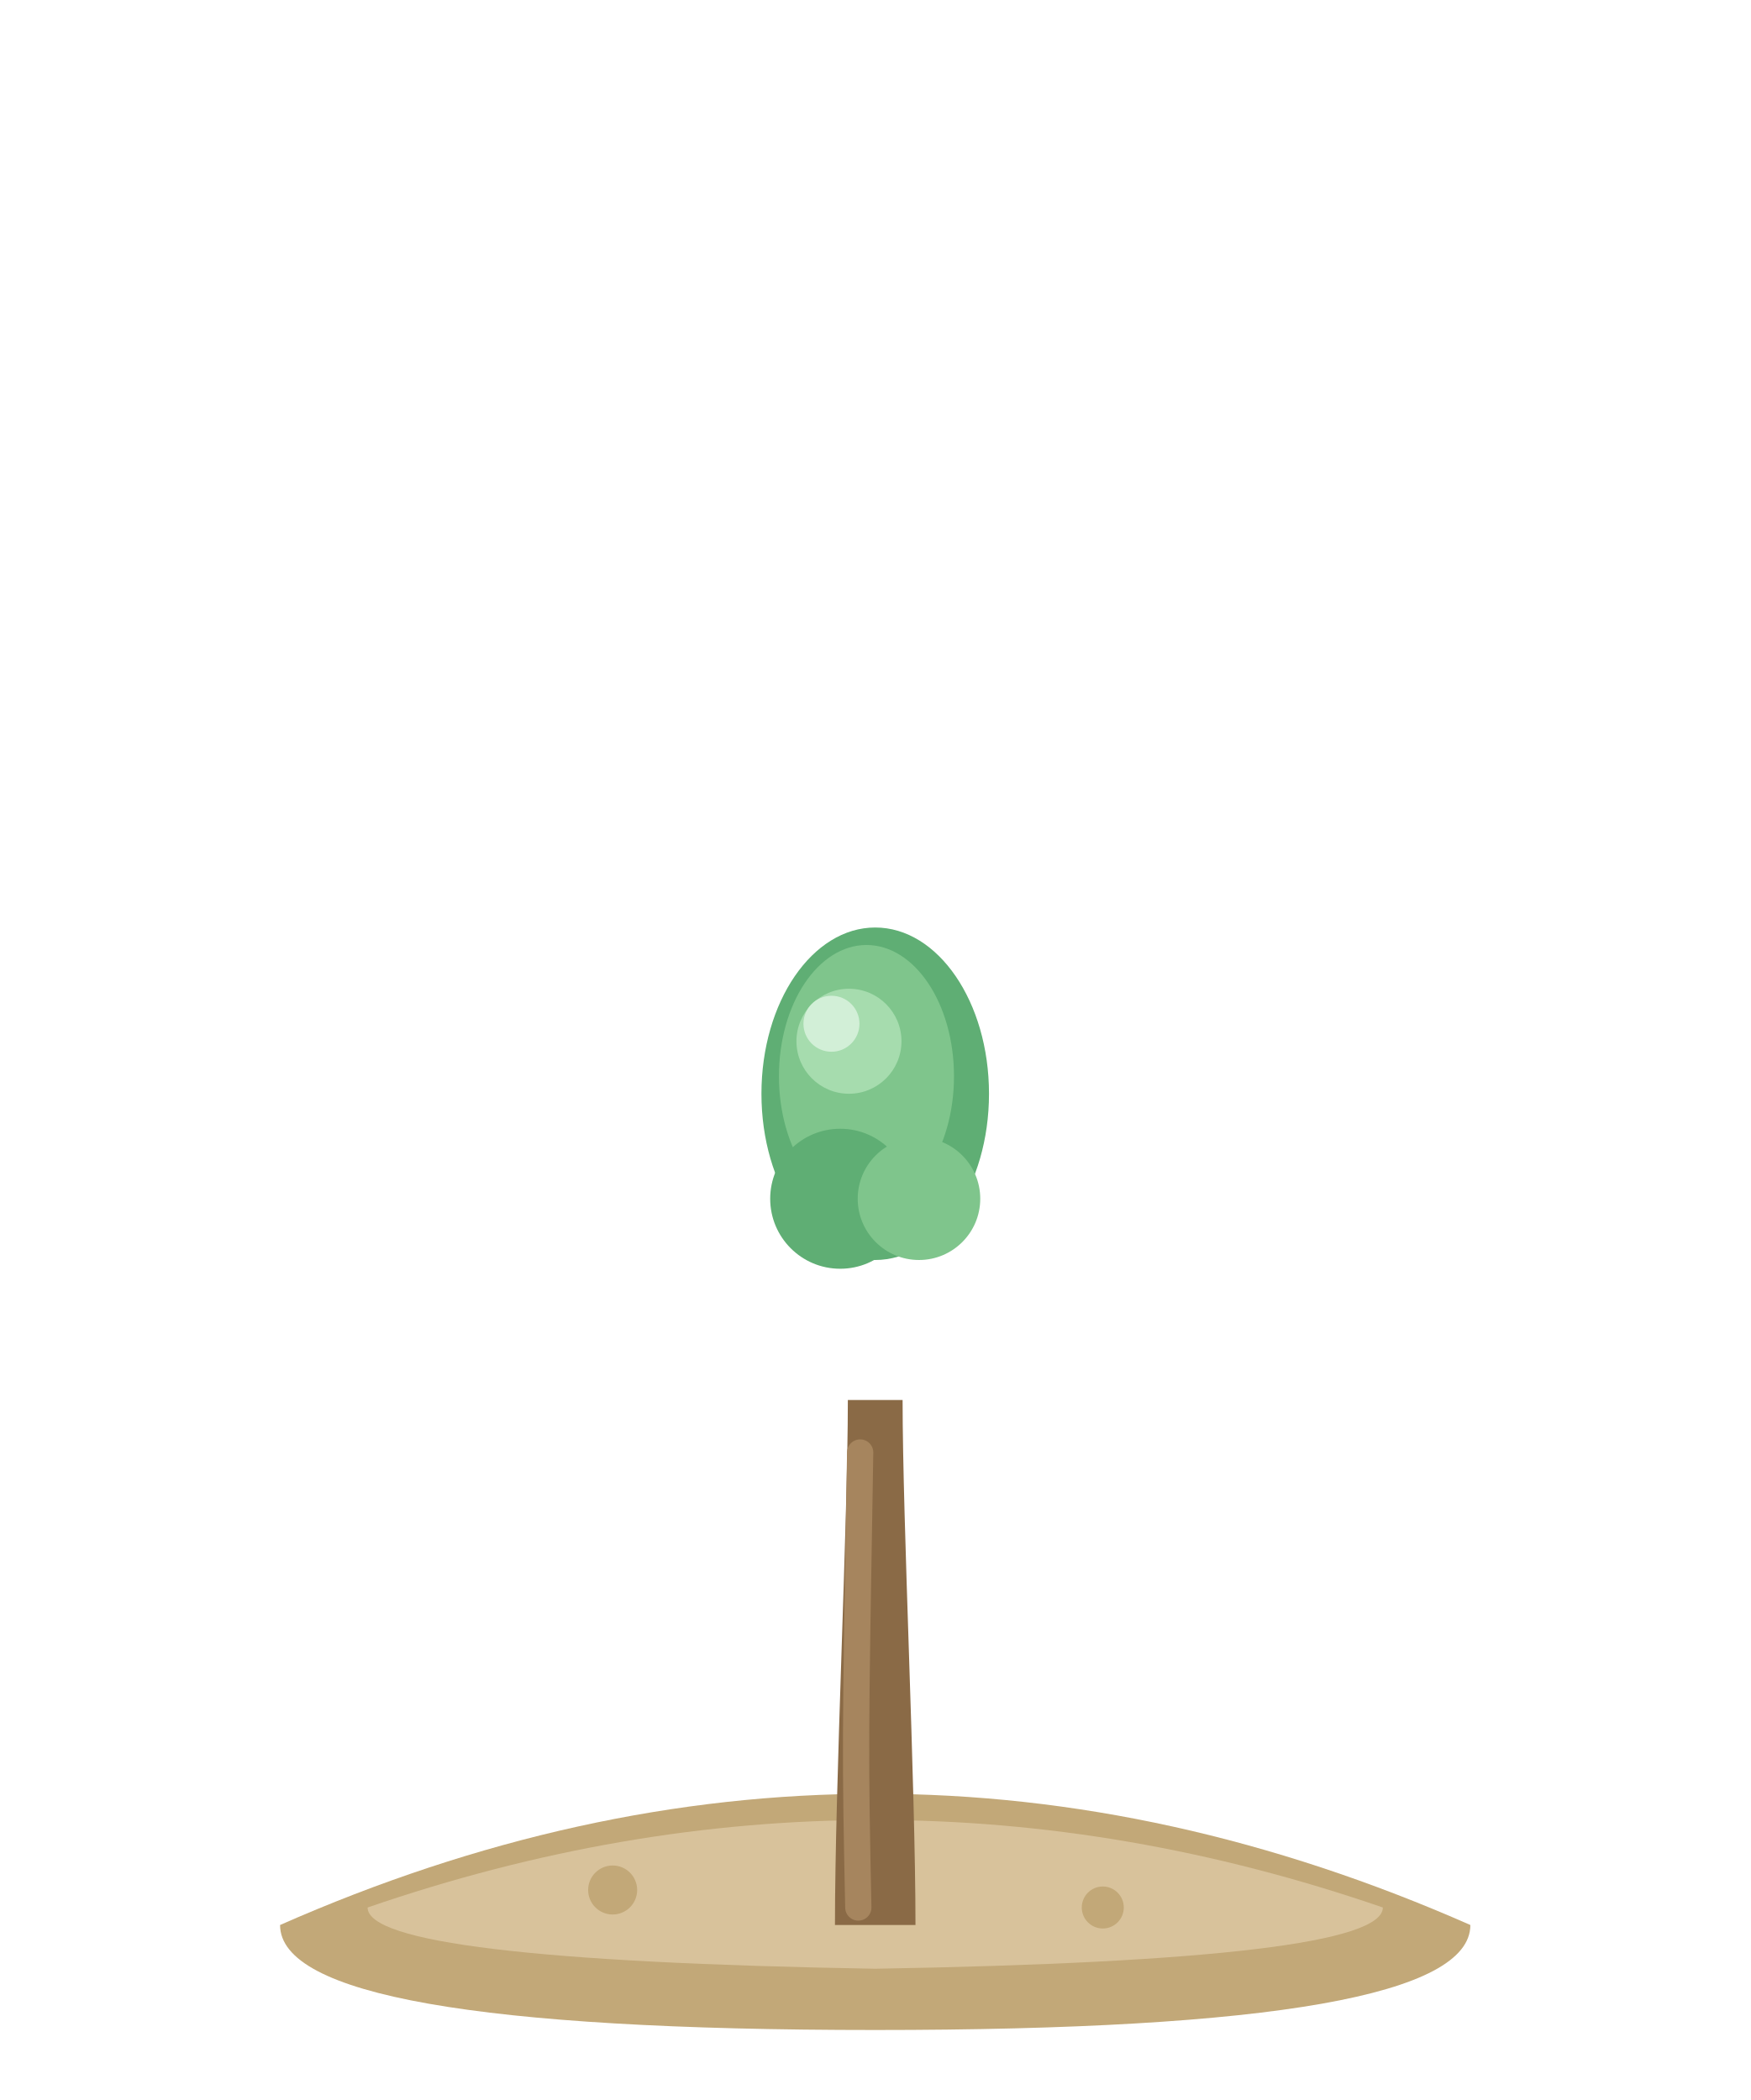
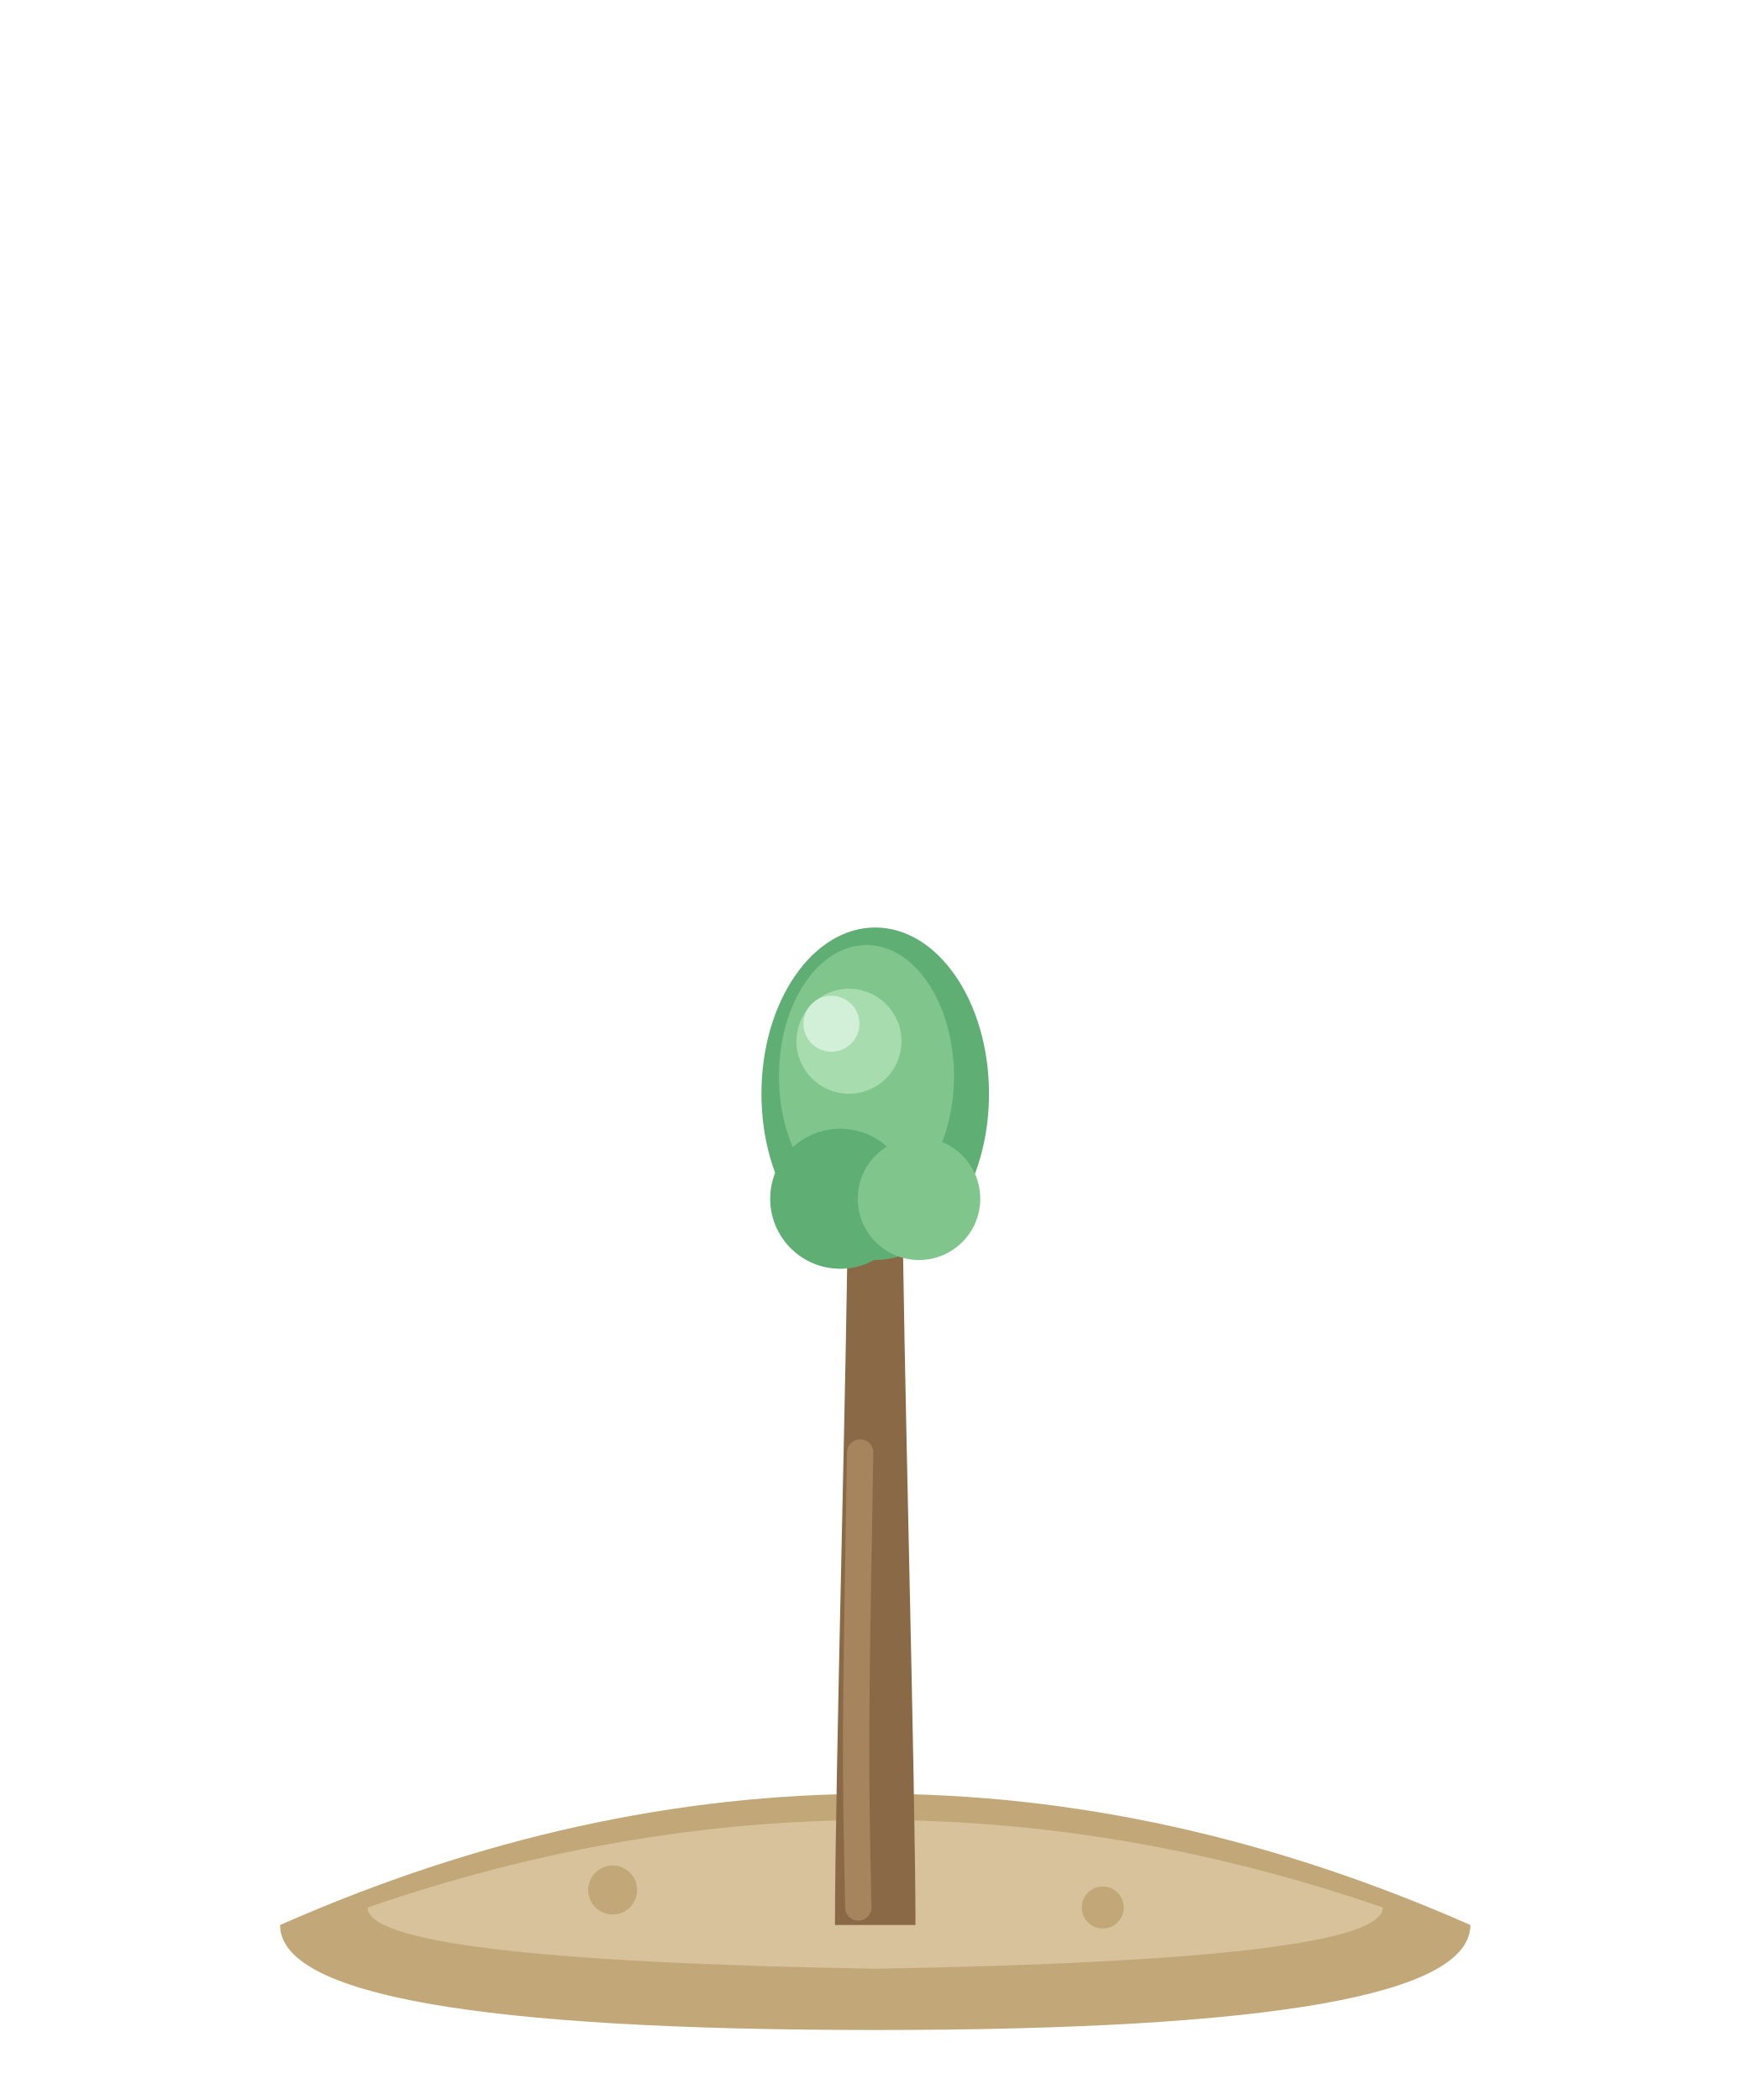
<svg xmlns="http://www.w3.org/2000/svg" viewBox="0 0 100 120">
  <path d="M16 110 Q50 95 84 110 Q84 116 50 116 Q16 116 16 110 Z" fill="#C2A878" />
  <path d="M21 109 Q50 99 79 109 Q79 112 50 112.5 Q21 112 21 109 Z" fill="#D8C29B" />
  <circle cx="35" cy="108" r="1.4" fill="#C2A878" />
  <circle cx="63" cy="109" r="1.2" fill="#C2A878" />
-   <path d="M47.7 110 C 47.7 102 48.436 87 48.436 80 L 51.564 80 C 51.564 87 52.3 102 52.3 110 Z" fill="#8A6A46" />
+   <path d="M47.7 110 C 47.7 102 48.436 75.5 48.436 68.5 L 51.564 68.5 C 51.564 75.5 52.3 102 52.3 110 Z" fill="#8A6A46" />
  <path d="M49.14 83 C 48.85 100 48.85 100 49.034 109" stroke="#A6855E" stroke-width="1.5" fill="none" stroke-linecap="round" />
  <ellipse cx="50" cy="62.5" rx="6.5" ry="9.5" fill="#5FAE74" />
  <ellipse cx="49.5" cy="61.5" rx="5" ry="7.5" fill="#7FC58C" />
  <circle cx="48" cy="68.5" r="4" fill="#5FAE74" />
  <circle cx="52.5" cy="68.5" r="3.5" fill="#7FC58C" />
  <circle cx="48.5" cy="59.5" r="3" fill="#A6DCAE" />
  <circle cx="47.5" cy="58.5" r="1.6" fill="#D2EFD7" />
</svg>
